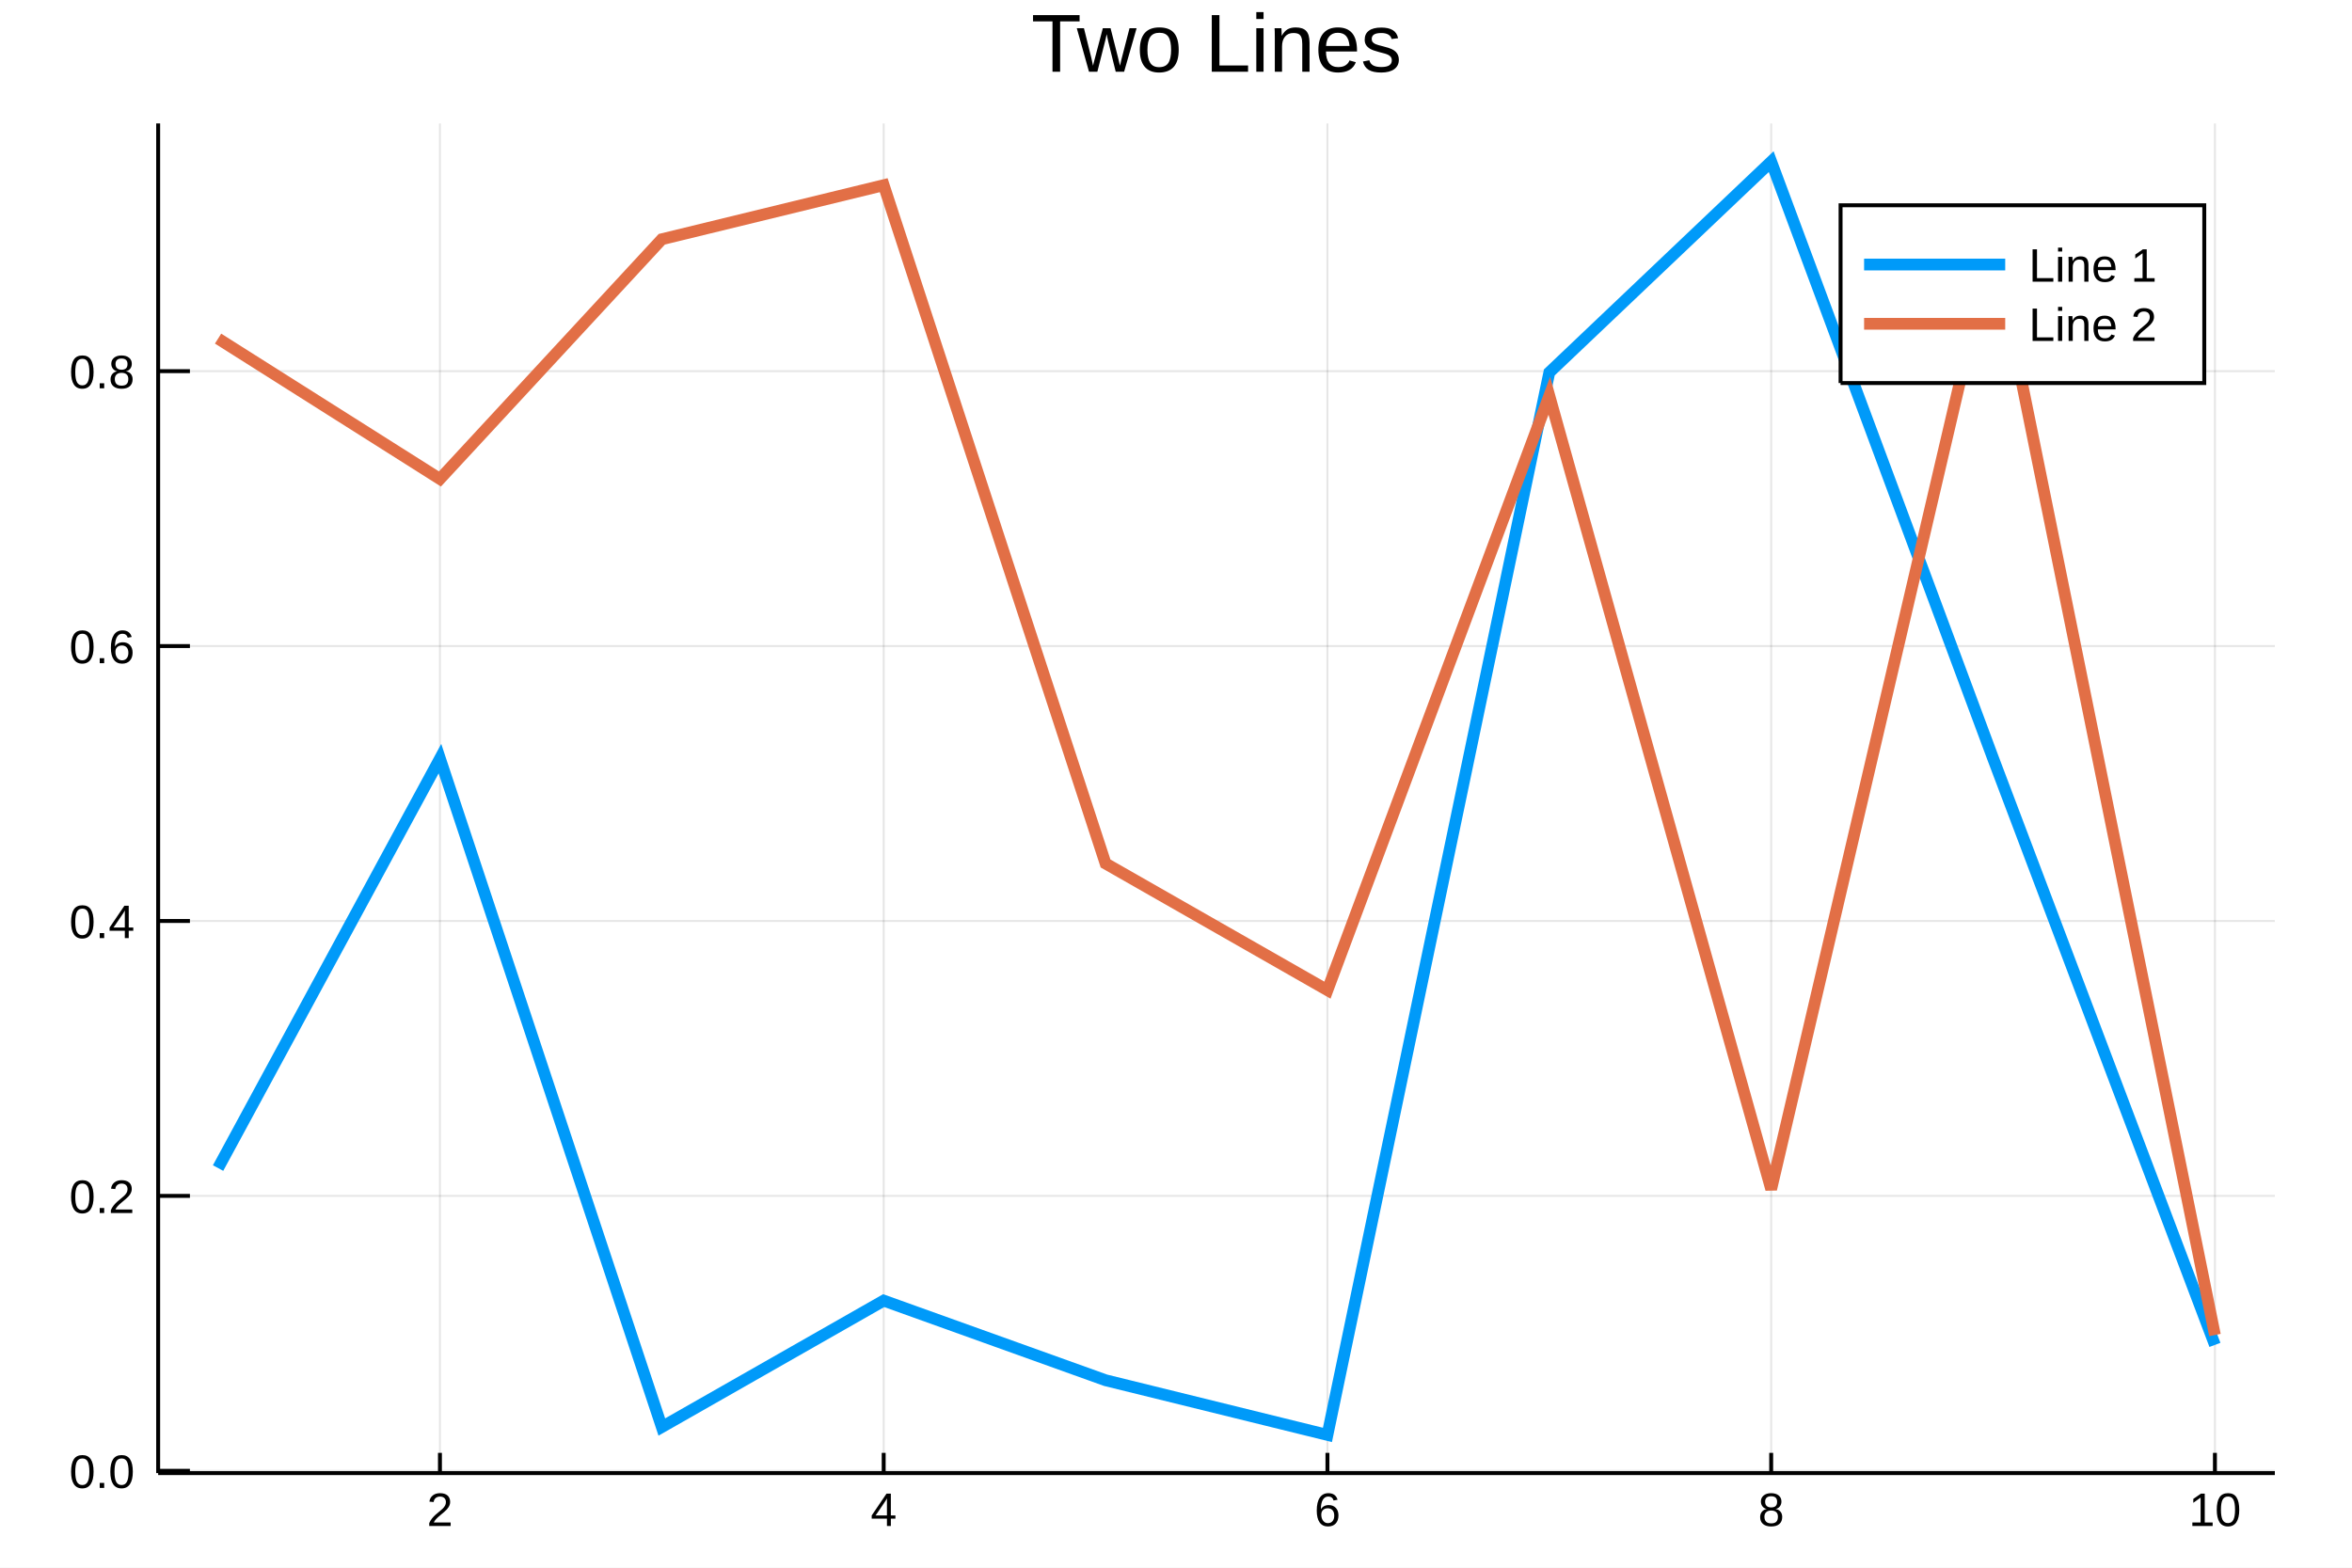
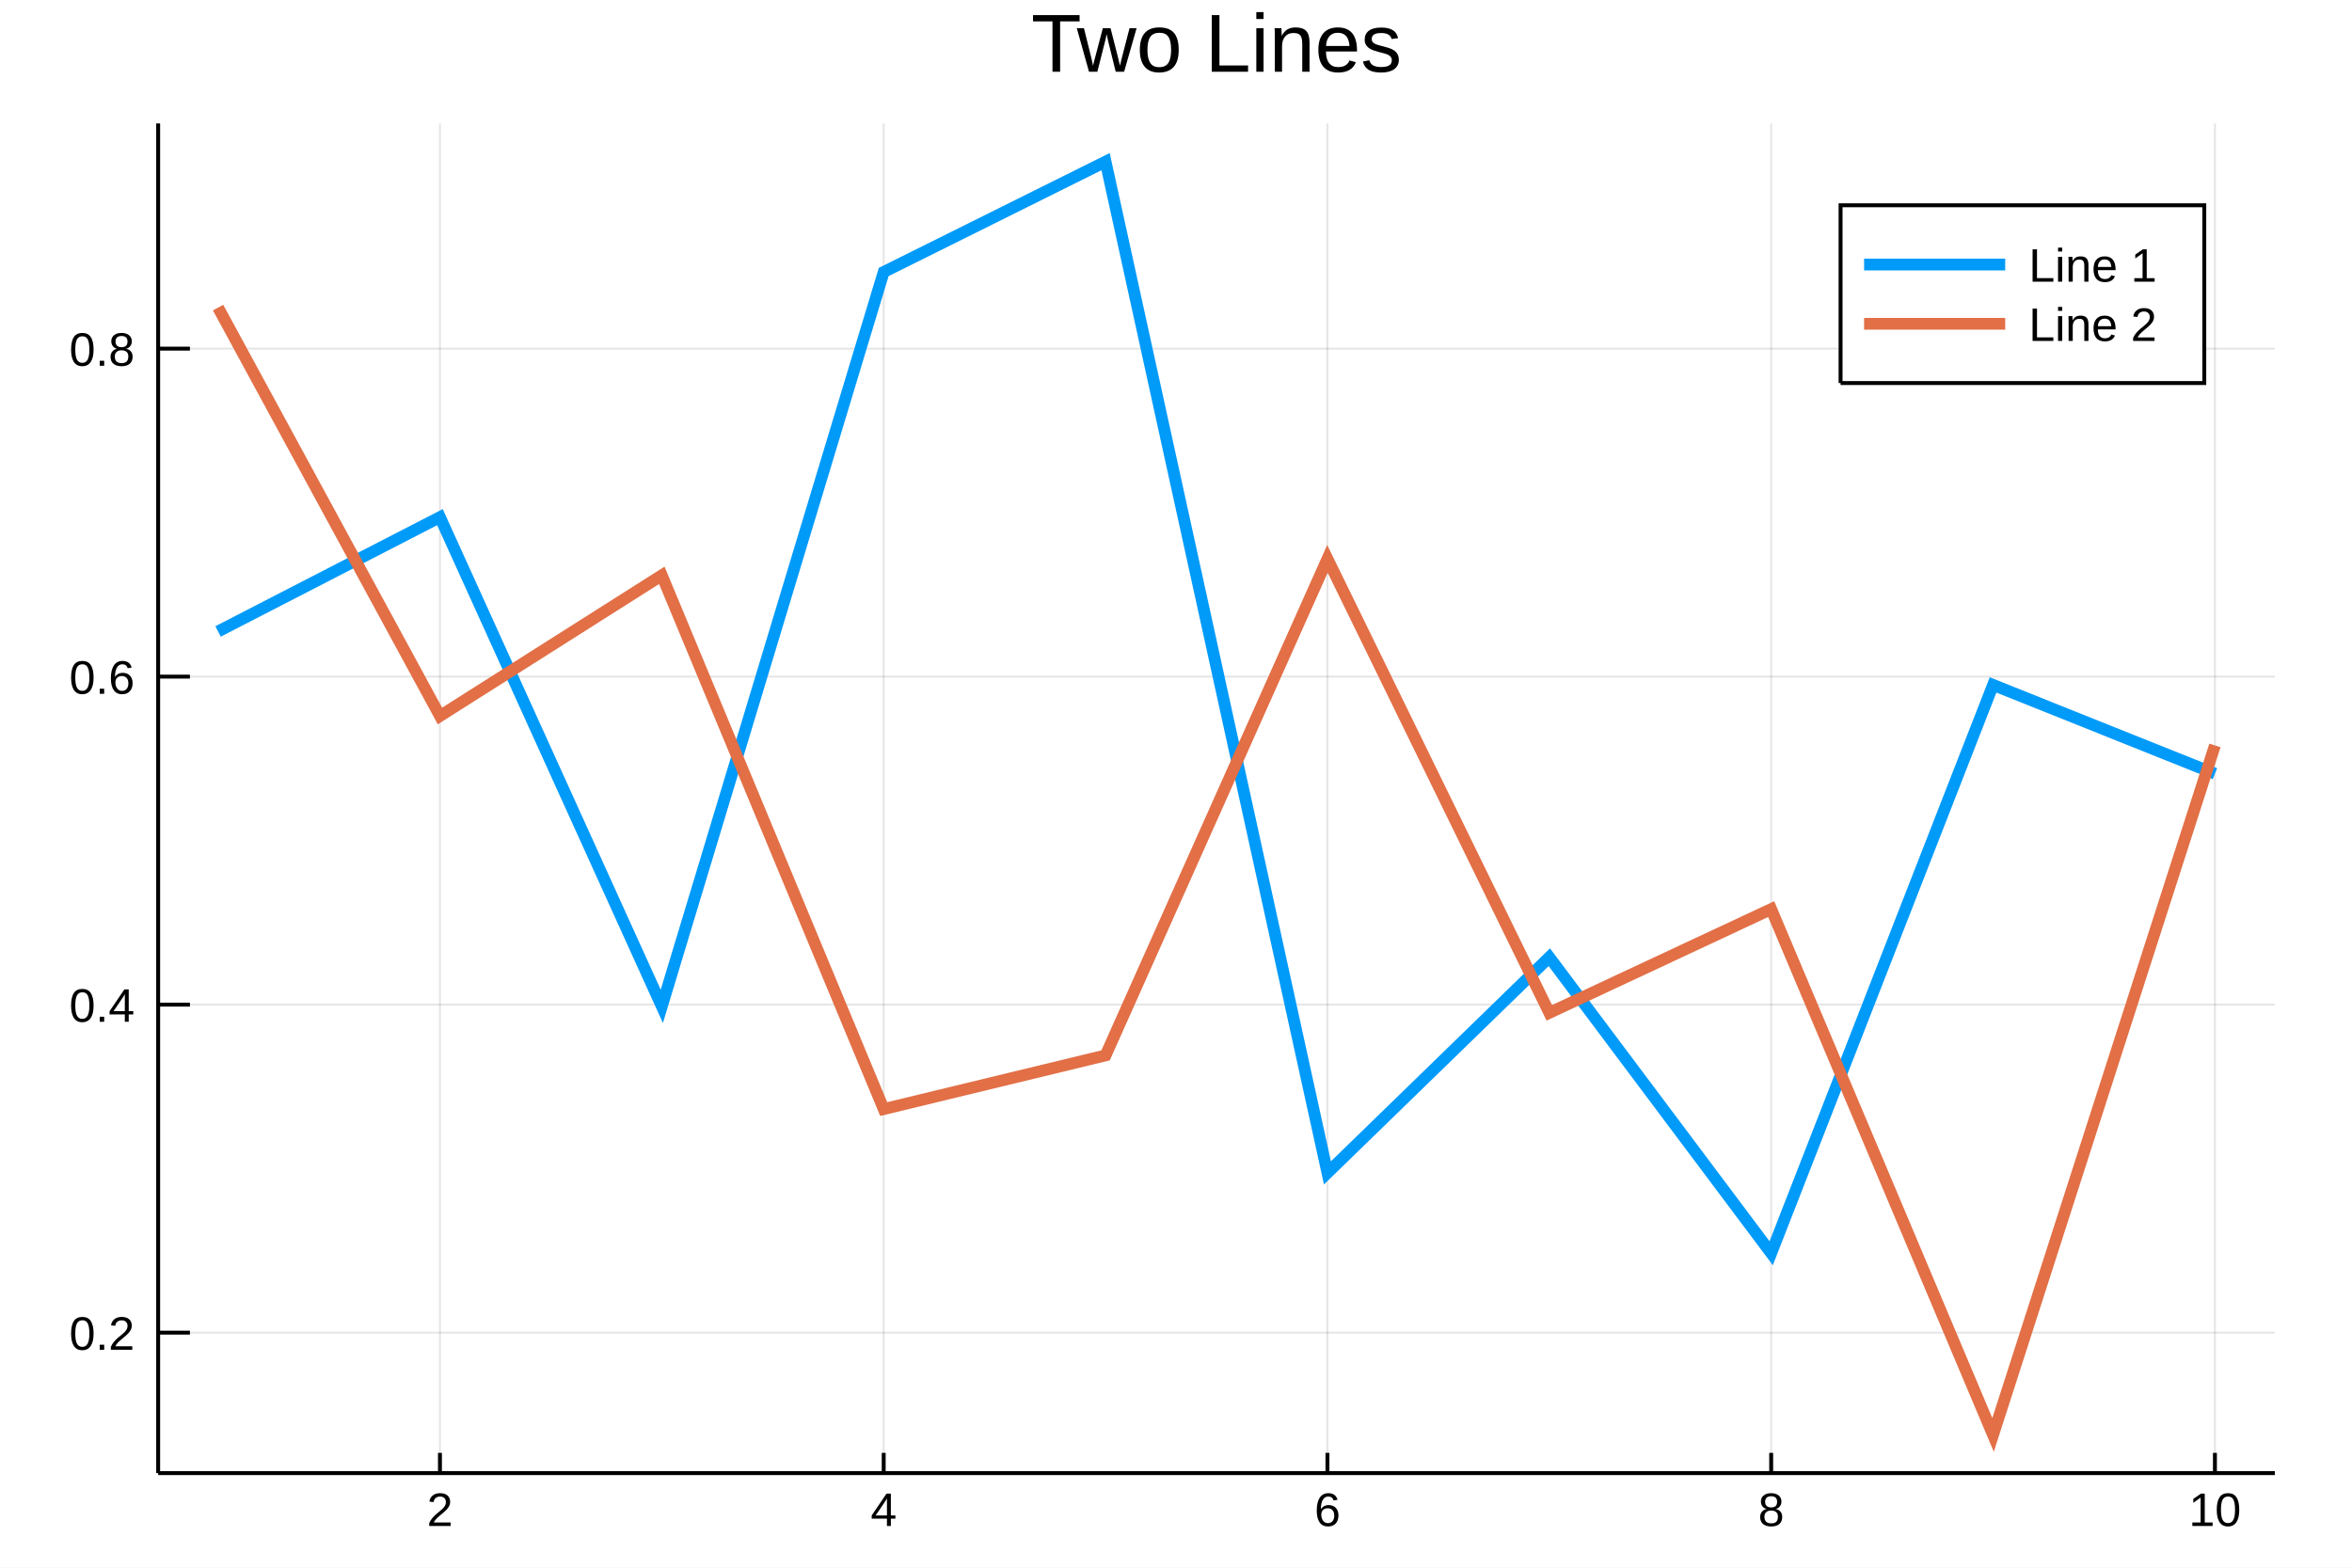
<svg xmlns="http://www.w3.org/2000/svg" width="600" height="400" viewBox="0 0 2400 1600">
  <defs>
-     <clipPath id="clip4000">
+     <clipPath id="clip6200">
      <rect x="0" y="0" width="2000" height="2000" />
    </clipPath>
  </defs>
  <defs>
-     <clipPath id="clip4001">
+     <clipPath id="clip6201">
      <rect x="0" y="0" width="2400" height="1600" />
    </clipPath>
  </defs>
-   <polygon clip-path="url(#clip4001)" points=" 0,1600 2400,1600 2400,0 0,0    " fill="#ffffff" fill-rule="evenodd" fill-opacity="1" />
+   <polygon clip-path="url(#clip6201)" points=" 0,1600 2400,1600 2400,0 0,0    " fill="#ffffff" fill-rule="evenodd" fill-opacity="1" />
  <defs>
-     <clipPath id="clip4002">
+     <clipPath id="clip6202">
      <rect x="480" y="0" width="1681" height="1600" />
    </clipPath>
  </defs>
-   <polygon clip-path="url(#clip4001)" points=" 161.394,1503.47 2321.26,1503.47 2321.26,125.984 161.394,125.984    " fill="#ffffff" fill-rule="evenodd" fill-opacity="1" />
+   <polygon clip-path="url(#clip6201)" points=" 161.394,1503.47 2321.26,1503.47 2321.26,125.984 161.394,125.984    " fill="#ffffff" fill-rule="evenodd" fill-opacity="1" />
  <defs>
-     <clipPath id="clip4003">
+     <clipPath id="clip6203">
      <rect x="161" y="125" width="2161" height="1378" />
    </clipPath>
  </defs>
-   <polyline clip-path="url(#clip4003)" style="stroke:#000000; stroke-width:2; stroke-opacity:0.1; fill:none" points="   448.923,1503.47 448.923,125.984    " />
-   <polyline clip-path="url(#clip4003)" style="stroke:#000000; stroke-width:2; stroke-opacity:0.1; fill:none" points="   901.725,1503.47 901.725,125.984    " />
-   <polyline clip-path="url(#clip4003)" style="stroke:#000000; stroke-width:2; stroke-opacity:0.1; fill:none" points="   1354.53,1503.47 1354.53,125.984    " />
-   <polyline clip-path="url(#clip4003)" style="stroke:#000000; stroke-width:2; stroke-opacity:0.1; fill:none" points="   1807.33,1503.47 1807.33,125.984    " />
-   <polyline clip-path="url(#clip4003)" style="stroke:#000000; stroke-width:2; stroke-opacity:0.1; fill:none" points="   2260.13,1503.47 2260.13,125.984    " />
-   <polyline clip-path="url(#clip4003)" style="stroke:#000000; stroke-width:2; stroke-opacity:0.1; fill:none" points="   161.394,1501.12 2321.26,1501.12    " />
-   <polyline clip-path="url(#clip4003)" style="stroke:#000000; stroke-width:2; stroke-opacity:0.1; fill:none" points="   161.394,1220.54 2321.26,1220.54    " />
-   <polyline clip-path="url(#clip4003)" style="stroke:#000000; stroke-width:2; stroke-opacity:0.1; fill:none" points="   161.394,939.963 2321.26,939.963    " />
-   <polyline clip-path="url(#clip4003)" style="stroke:#000000; stroke-width:2; stroke-opacity:0.1; fill:none" points="   161.394,659.383 2321.26,659.383    " />
-   <polyline clip-path="url(#clip4003)" style="stroke:#000000; stroke-width:2; stroke-opacity:0.1; fill:none" points="   161.394,378.803 2321.26,378.803    " />
-   <polyline clip-path="url(#clip4001)" style="stroke:#000000; stroke-width:4; stroke-opacity:1; fill:none" points="   161.394,1503.47 2321.26,1503.47    " />
-   <polyline clip-path="url(#clip4001)" style="stroke:#000000; stroke-width:4; stroke-opacity:1; fill:none" points="   161.394,1503.47 161.394,125.984    " />
-   <polyline clip-path="url(#clip4001)" style="stroke:#000000; stroke-width:4; stroke-opacity:1; fill:none" points="   448.923,1503.47 448.923,1482.81    " />
-   <polyline clip-path="url(#clip4001)" style="stroke:#000000; stroke-width:4; stroke-opacity:1; fill:none" points="   901.725,1503.47 901.725,1482.81    " />
-   <polyline clip-path="url(#clip4001)" style="stroke:#000000; stroke-width:4; stroke-opacity:1; fill:none" points="   1354.53,1503.47 1354.53,1482.81    " />
-   <polyline clip-path="url(#clip4001)" style="stroke:#000000; stroke-width:4; stroke-opacity:1; fill:none" points="   1807.33,1503.47 1807.33,1482.81    " />
-   <polyline clip-path="url(#clip4001)" style="stroke:#000000; stroke-width:4; stroke-opacity:1; fill:none" points="   2260.13,1503.47 2260.13,1482.81    " />
-   <polyline clip-path="url(#clip4001)" style="stroke:#000000; stroke-width:4; stroke-opacity:1; fill:none" points="   161.394,1501.12 193.792,1501.12    " />
-   <polyline clip-path="url(#clip4001)" style="stroke:#000000; stroke-width:4; stroke-opacity:1; fill:none" points="   161.394,1220.54 193.792,1220.54    " />
-   <polyline clip-path="url(#clip4001)" style="stroke:#000000; stroke-width:4; stroke-opacity:1; fill:none" points="   161.394,939.963 193.792,939.963    " />
-   <polyline clip-path="url(#clip4001)" style="stroke:#000000; stroke-width:4; stroke-opacity:1; fill:none" points="   161.394,659.383 193.792,659.383    " />
-   <polyline clip-path="url(#clip4001)" style="stroke:#000000; stroke-width:4; stroke-opacity:1; fill:none" points="   161.394,378.803 193.792,378.803    " />
-   <g clip-path="url(#clip4001)">
+   <polyline clip-path="url(#clip6203)" style="stroke:#000000; stroke-width:2; stroke-opacity:0.1; fill:none" points="   448.923,1503.47 448.923,125.984    " />
+   <polyline clip-path="url(#clip6203)" style="stroke:#000000; stroke-width:2; stroke-opacity:0.1; fill:none" points="   901.725,1503.47 901.725,125.984    " />
+   <polyline clip-path="url(#clip6203)" style="stroke:#000000; stroke-width:2; stroke-opacity:0.1; fill:none" points="   1354.53,1503.47 1354.53,125.984    " />
+   <polyline clip-path="url(#clip6203)" style="stroke:#000000; stroke-width:2; stroke-opacity:0.1; fill:none" points="   1807.33,1503.47 1807.33,125.984    " />
+   <polyline clip-path="url(#clip6203)" style="stroke:#000000; stroke-width:2; stroke-opacity:0.1; fill:none" points="   2260.13,1503.47 2260.13,125.984    " />
+   <polyline clip-path="url(#clip6203)" style="stroke:#000000; stroke-width:2; stroke-opacity:0.1; fill:none" points="   161.394,1360.09 2321.26,1360.09    " />
+   <polyline clip-path="url(#clip6203)" style="stroke:#000000; stroke-width:2; stroke-opacity:0.1; fill:none" points="   161.394,1025.33 2321.26,1025.33    " />
+   <polyline clip-path="url(#clip6203)" style="stroke:#000000; stroke-width:2; stroke-opacity:0.1; fill:none" points="   161.394,690.571 2321.26,690.571    " />
+   <polyline clip-path="url(#clip6203)" style="stroke:#000000; stroke-width:2; stroke-opacity:0.1; fill:none" points="   161.394,355.811 2321.26,355.811    " />
+   <polyline clip-path="url(#clip6201)" style="stroke:#000000; stroke-width:4; stroke-opacity:1; fill:none" points="   161.394,1503.47 2321.26,1503.47    " />
+   <polyline clip-path="url(#clip6201)" style="stroke:#000000; stroke-width:4; stroke-opacity:1; fill:none" points="   161.394,1503.47 161.394,125.984    " />
+   <polyline clip-path="url(#clip6201)" style="stroke:#000000; stroke-width:4; stroke-opacity:1; fill:none" points="   448.923,1503.47 448.923,1482.81    " />
+   <polyline clip-path="url(#clip6201)" style="stroke:#000000; stroke-width:4; stroke-opacity:1; fill:none" points="   901.725,1503.47 901.725,1482.81    " />
+   <polyline clip-path="url(#clip6201)" style="stroke:#000000; stroke-width:4; stroke-opacity:1; fill:none" points="   1354.53,1503.47 1354.53,1482.81    " />
+   <polyline clip-path="url(#clip6201)" style="stroke:#000000; stroke-width:4; stroke-opacity:1; fill:none" points="   1807.33,1503.47 1807.33,1482.81    " />
+   <polyline clip-path="url(#clip6201)" style="stroke:#000000; stroke-width:4; stroke-opacity:1; fill:none" points="   2260.13,1503.47 2260.13,1482.81    " />
+   <polyline clip-path="url(#clip6201)" style="stroke:#000000; stroke-width:4; stroke-opacity:1; fill:none" points="   161.394,1360.09 193.792,1360.09    " />
+   <polyline clip-path="url(#clip6201)" style="stroke:#000000; stroke-width:4; stroke-opacity:1; fill:none" points="   161.394,1025.33 193.792,1025.33    " />
+   <polyline clip-path="url(#clip6201)" style="stroke:#000000; stroke-width:4; stroke-opacity:1; fill:none" points="   161.394,690.571 193.792,690.571    " />
+   <polyline clip-path="url(#clip6201)" style="stroke:#000000; stroke-width:4; stroke-opacity:1; fill:none" points="   161.394,355.811 193.792,355.811    " />
+   <g clip-path="url(#clip6201)">
    <text style="fill:#000000; fill-opacity:1; font-family:Arial,Helvetica Neue,Helvetica,sans-serif; font-size:48px; text-anchor:middle;" transform="rotate(0, 448.923, 1557.47)" x="448.923" y="1557.47">2</text>
  </g>
-   <g clip-path="url(#clip4001)">
+   <g clip-path="url(#clip6201)">
    <text style="fill:#000000; fill-opacity:1; font-family:Arial,Helvetica Neue,Helvetica,sans-serif; font-size:48px; text-anchor:middle;" transform="rotate(0, 901.725, 1557.47)" x="901.725" y="1557.47">4</text>
  </g>
-   <g clip-path="url(#clip4001)">
+   <g clip-path="url(#clip6201)">
    <text style="fill:#000000; fill-opacity:1; font-family:Arial,Helvetica Neue,Helvetica,sans-serif; font-size:48px; text-anchor:middle;" transform="rotate(0, 1354.53, 1557.47)" x="1354.53" y="1557.47">6</text>
  </g>
-   <g clip-path="url(#clip4001)">
+   <g clip-path="url(#clip6201)">
    <text style="fill:#000000; fill-opacity:1; font-family:Arial,Helvetica Neue,Helvetica,sans-serif; font-size:48px; text-anchor:middle;" transform="rotate(0, 1807.33, 1557.47)" x="1807.33" y="1557.47">8</text>
  </g>
-   <g clip-path="url(#clip4001)">
+   <g clip-path="url(#clip6201)">
    <text style="fill:#000000; fill-opacity:1; font-family:Arial,Helvetica Neue,Helvetica,sans-serif; font-size:48px; text-anchor:middle;" transform="rotate(0, 2260.13, 1557.47)" x="2260.13" y="1557.47">10</text>
  </g>
-   <g clip-path="url(#clip4001)">
-     <text style="fill:#000000; fill-opacity:1; font-family:Arial,Helvetica Neue,Helvetica,sans-serif; font-size:48px; text-anchor:end;" transform="rotate(0, 137.394, 1518.62)" x="137.394" y="1518.62">0.0</text>
+   <g clip-path="url(#clip6201)">
+     <text style="fill:#000000; fill-opacity:1; font-family:Arial,Helvetica Neue,Helvetica,sans-serif; font-size:48px; text-anchor:end;" transform="rotate(0, 137.394, 1377.59)" x="137.394" y="1377.59">0.2</text>
  </g>
-   <g clip-path="url(#clip4001)">
-     <text style="fill:#000000; fill-opacity:1; font-family:Arial,Helvetica Neue,Helvetica,sans-serif; font-size:48px; text-anchor:end;" transform="rotate(0, 137.394, 1238.04)" x="137.394" y="1238.04">0.2</text>
+   <g clip-path="url(#clip6201)">
+     <text style="fill:#000000; fill-opacity:1; font-family:Arial,Helvetica Neue,Helvetica,sans-serif; font-size:48px; text-anchor:end;" transform="rotate(0, 137.394, 1042.83)" x="137.394" y="1042.83">0.4</text>
  </g>
-   <g clip-path="url(#clip4001)">
-     <text style="fill:#000000; fill-opacity:1; font-family:Arial,Helvetica Neue,Helvetica,sans-serif; font-size:48px; text-anchor:end;" transform="rotate(0, 137.394, 957.463)" x="137.394" y="957.463">0.4</text>
+   <g clip-path="url(#clip6201)">
+     <text style="fill:#000000; fill-opacity:1; font-family:Arial,Helvetica Neue,Helvetica,sans-serif; font-size:48px; text-anchor:end;" transform="rotate(0, 137.394, 708.071)" x="137.394" y="708.071">0.6</text>
  </g>
-   <g clip-path="url(#clip4001)">
-     <text style="fill:#000000; fill-opacity:1; font-family:Arial,Helvetica Neue,Helvetica,sans-serif; font-size:48px; text-anchor:end;" transform="rotate(0, 137.394, 676.883)" x="137.394" y="676.883">0.6</text>
+   <g clip-path="url(#clip6201)">
+     <text style="fill:#000000; fill-opacity:1; font-family:Arial,Helvetica Neue,Helvetica,sans-serif; font-size:48px; text-anchor:end;" transform="rotate(0, 137.394, 373.311)" x="137.394" y="373.311">0.8</text>
  </g>
-   <g clip-path="url(#clip4001)">
-     <text style="fill:#000000; fill-opacity:1; font-family:Arial,Helvetica Neue,Helvetica,sans-serif; font-size:48px; text-anchor:end;" transform="rotate(0, 137.394, 396.303)" x="137.394" y="396.303">0.8</text>
-   </g>
-   <g clip-path="url(#clip4001)">
+   <g clip-path="url(#clip6201)">
    <text style="fill:#000000; fill-opacity:1; font-family:Arial,Helvetica Neue,Helvetica,sans-serif; font-size:84px; text-anchor:middle;" transform="rotate(0, 1241.33, 73.2)" x="1241.33" y="73.2">Two Lines</text>
  </g>
-   <polyline clip-path="url(#clip4003)" style="stroke:#009af9; stroke-width:12; stroke-opacity:1; fill:none" points="   222.522,1192.13 448.923,774.262 675.324,1456.43 901.725,1327.43 1128.13,1408.7 1354.53,1464.49 1580.93,380.102 1807.33,164.97 2033.73,773.889 2260.13,1372.61       " />
-   <polyline clip-path="url(#clip4003)" style="stroke:#e26f46; stroke-width:12; stroke-opacity:1; fill:none" points="   222.522,345.589 448.923,488.834 675.324,244.178 901.725,188.997 1128.13,881.307 1354.53,1010.56 1580.93,403.887 1807.33,1213.7 2033.73,245.278 2260.13,1362.55       " />
-   <polygon clip-path="url(#clip4001)" points=" 1878.14,390.944 2249.26,390.944 2249.26,209.504 1878.14,209.504    " fill="#ffffff" fill-rule="evenodd" fill-opacity="1" />
-   <polyline clip-path="url(#clip4001)" style="stroke:#000000; stroke-width:4; stroke-opacity:1; fill:none" points="   1878.14,390.944 2249.26,390.944 2249.26,209.504 1878.14,209.504 1878.14,390.944    " />
-   <polyline clip-path="url(#clip4001)" style="stroke:#009af9; stroke-width:12; stroke-opacity:1; fill:none" points="   1902.14,269.984 2046.14,269.984    " />
-   <g clip-path="url(#clip4001)">
+   <polyline clip-path="url(#clip6203)" style="stroke:#009af9; stroke-width:12; stroke-opacity:1; fill:none" points="   222.522,644.46 448.923,527.794 675.324,1027.1 901.725,277.613 1128.13,164.97 1354.53,1197.07 1580.93,976.943 1807.33,1279.07 2033.73,699.046 2260.13,789.644       " />
+   <polyline clip-path="url(#clip6203)" style="stroke:#e26f46; stroke-width:12; stroke-opacity:1; fill:none" points="   222.522,313.936 448.923,730.737 675.324,587.188 901.725,1131.94 1128.13,1077.14 1354.53,570.347 1580.93,1033.71 1807.33,927.842 2033.73,1464.49 2260.13,760.81       " />
+   <polygon clip-path="url(#clip6201)" points=" 1878.14,390.944 2249.26,390.944 2249.26,209.504 1878.14,209.504    " fill="#ffffff" fill-rule="evenodd" fill-opacity="1" />
+   <polyline clip-path="url(#clip6201)" style="stroke:#000000; stroke-width:4; stroke-opacity:1; fill:none" points="   1878.14,390.944 2249.26,390.944 2249.26,209.504 1878.14,209.504 1878.14,390.944    " />
+   <polyline clip-path="url(#clip6201)" style="stroke:#009af9; stroke-width:12; stroke-opacity:1; fill:none" points="   1902.14,269.984 2046.14,269.984    " />
+   <g clip-path="url(#clip6201)">
    <text style="fill:#000000; fill-opacity:1; font-family:Arial,Helvetica Neue,Helvetica,sans-serif; font-size:48px; text-anchor:start;" transform="rotate(0, 2070.14, 287.484)" x="2070.14" y="287.484">Line 1</text>
  </g>
-   <polyline clip-path="url(#clip4001)" style="stroke:#e26f46; stroke-width:12; stroke-opacity:1; fill:none" points="   1902.14,330.464 2046.14,330.464    " />
-   <g clip-path="url(#clip4001)">
+   <polyline clip-path="url(#clip6201)" style="stroke:#e26f46; stroke-width:12; stroke-opacity:1; fill:none" points="   1902.14,330.464 2046.14,330.464    " />
+   <g clip-path="url(#clip6201)">
    <text style="fill:#000000; fill-opacity:1; font-family:Arial,Helvetica Neue,Helvetica,sans-serif; font-size:48px; text-anchor:start;" transform="rotate(0, 2070.14, 347.964)" x="2070.14" y="347.964">Line 2</text>
  </g>
</svg>
